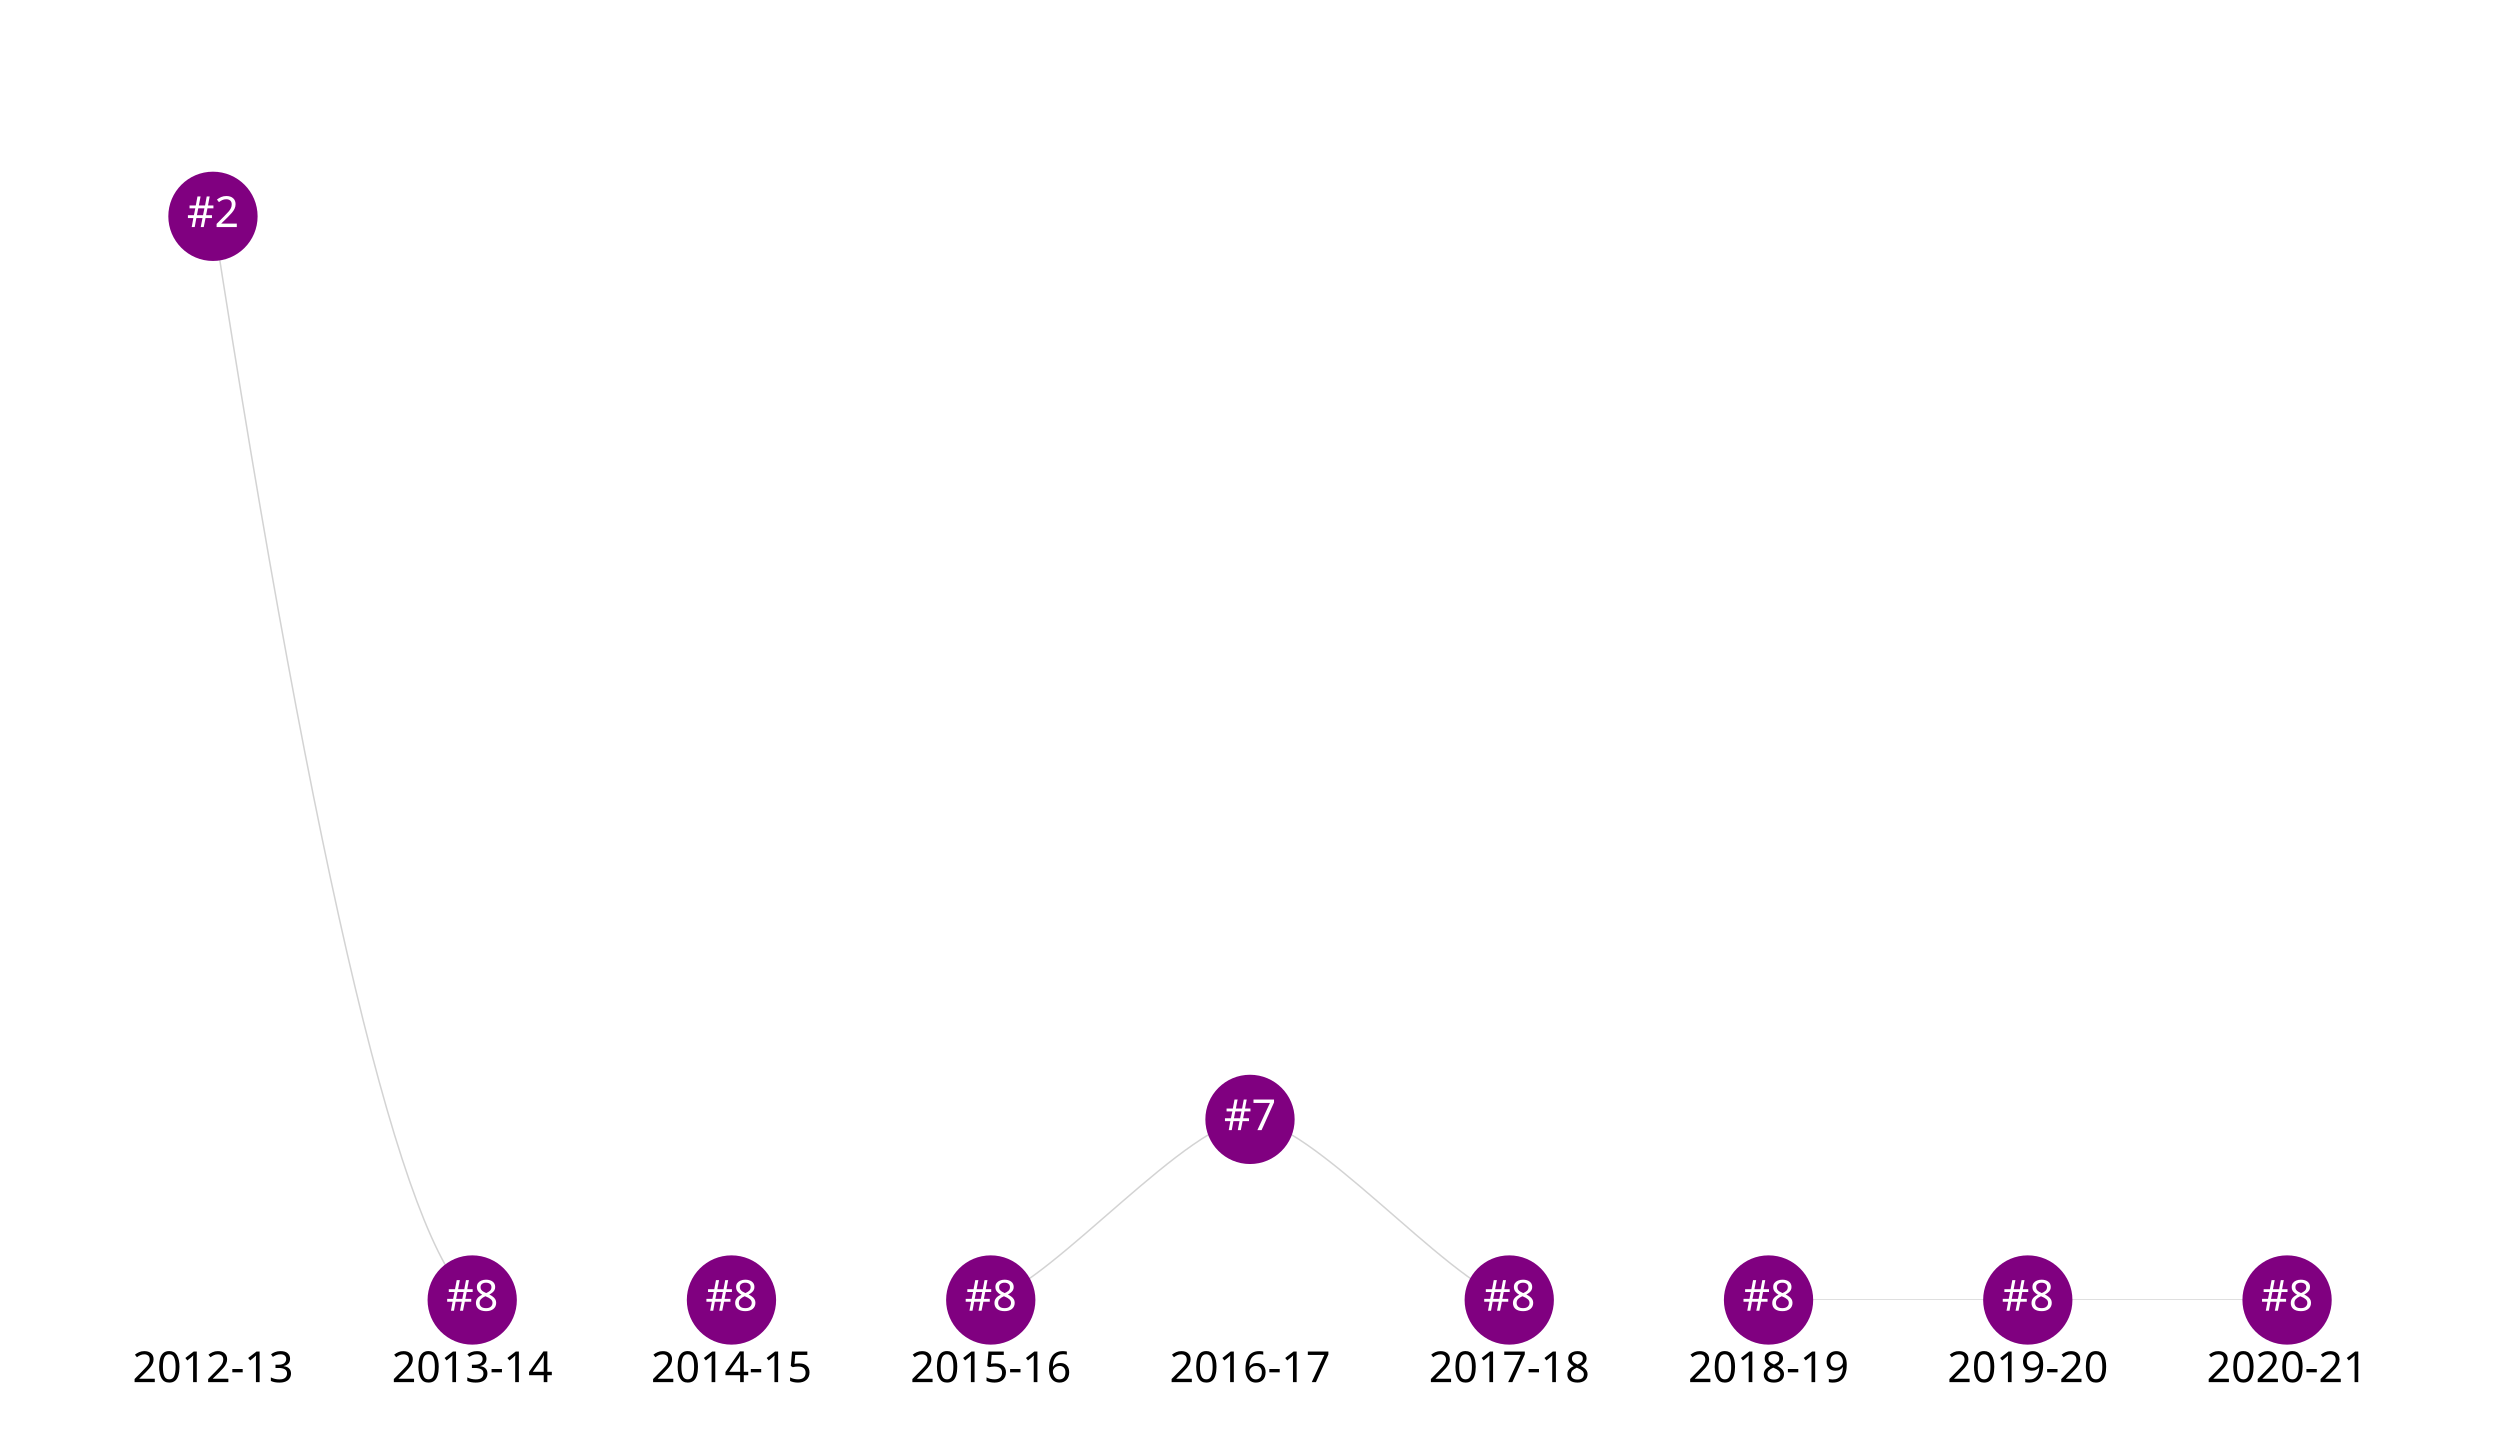
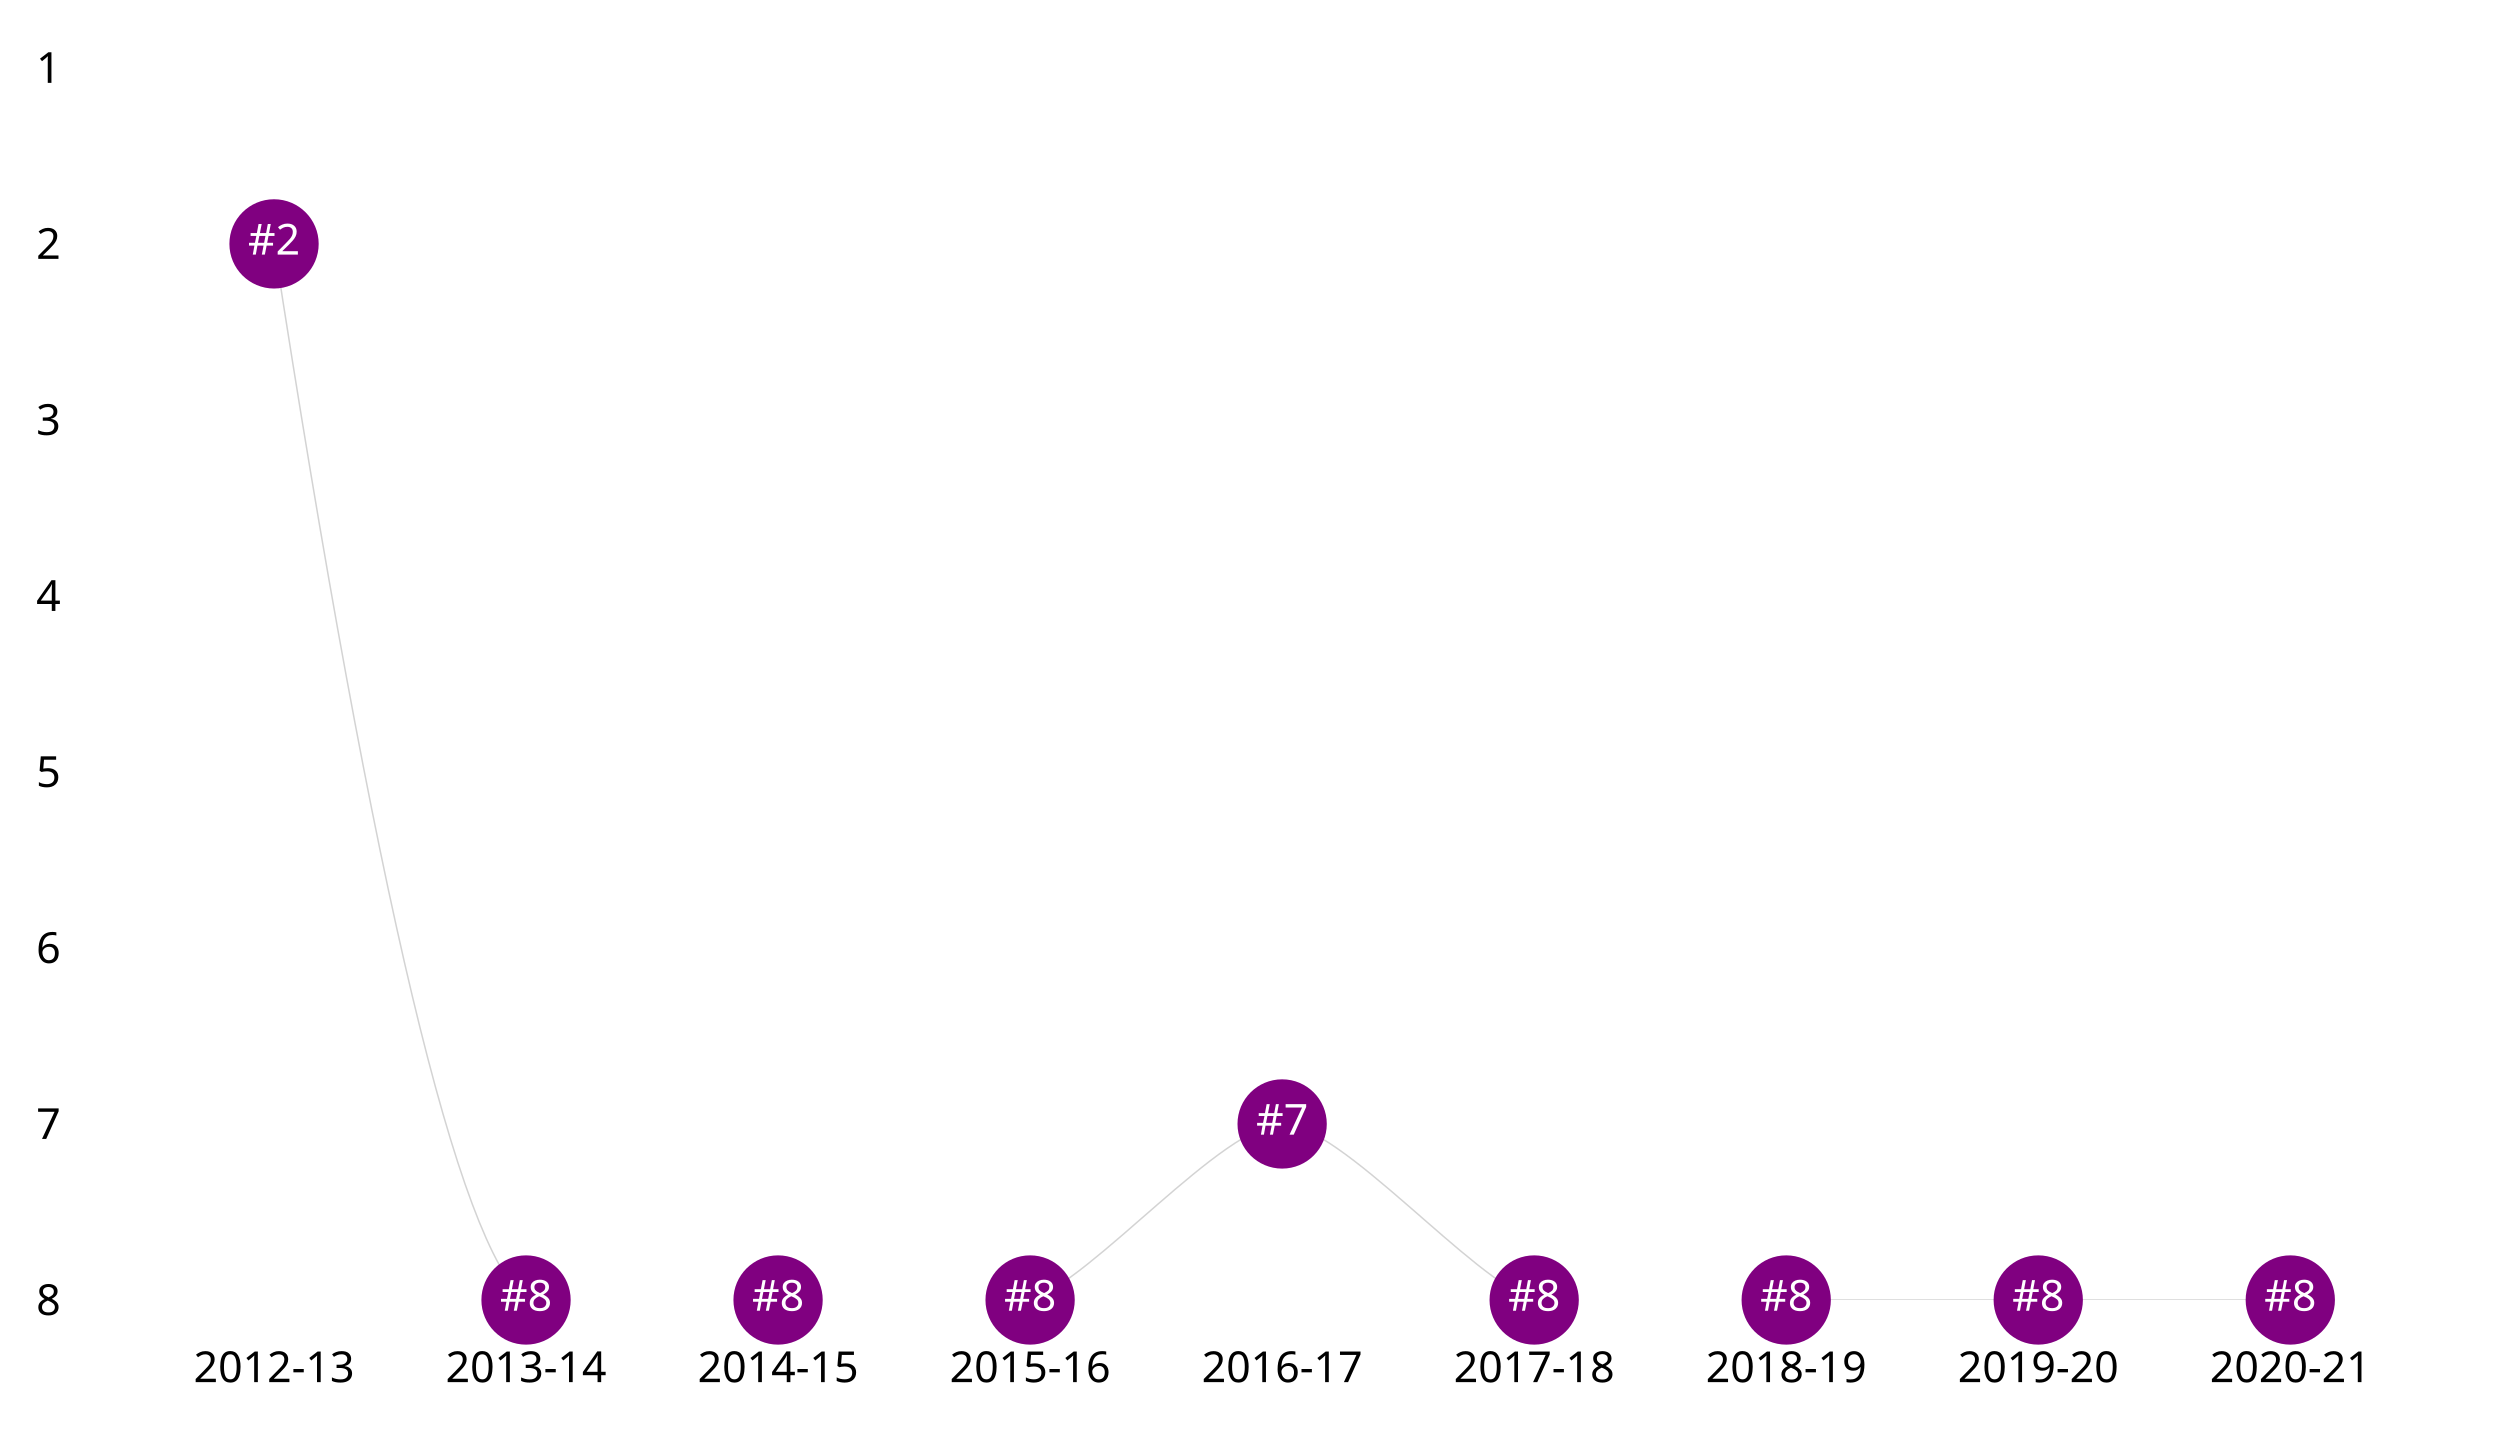
<svg xmlns="http://www.w3.org/2000/svg" class="main-svg" width="16535.433" height="9448.819" style="" viewBox="0 0 700 400">
  <rect x="0" y="0" width="700" height="400" style="fill: rgb(255, 255, 255); fill-opacity: 1;" />
-   <defs id="defs-441471">
+   <defs id="defs-41307f">
    <g class="clips">
-       <clipPath id="clip441471xyplot" class="plotclip">
-         <rect width="680" height="354" />
+       <clipPath id="clip41307fxyplot" class="plotclip">
+         <rect width="662" height="345" />
      </clipPath>
-       <clipPath class="axesclip" id="clip441471x">
-         <rect x="10" y="0" width="680" height="400" />
+       <clipPath class="axesclip" id="clip41307fx">
+         <rect x="28" y="0" width="662" height="400" />
      </clipPath>
-       <clipPath class="axesclip" id="clip441471y">
-         <rect x="0" y="10" width="700" height="354" />
+       <clipPath class="axesclip" id="clip41307fy">
+         <rect x="0" y="19" width="700" height="345" />
      </clipPath>
-       <clipPath class="axesclip" id="clip441471xy">
-         <rect x="10" y="10" width="680" height="354" />
+       <clipPath class="axesclip" id="clip41307fxy">
+         <rect x="28" y="19" width="662" height="345" />
      </clipPath>
    </g>
    <g class="gradients" />
    <g class="patterns" />
  </defs>
  <g class="bglayer">
-     <rect class="bg" x="0" y="0" width="700" height="374" style="fill: rgb(0, 0, 0); fill-opacity: 0; stroke-width: 0;" />
+     <rect class="bg" x="18" y="9" width="682" height="365" style="fill: rgb(0, 0, 0); fill-opacity: 0; stroke-width: 0;" />
  </g>
  <g class="layer-below">
    <g class="imagelayer" />
    <g class="shapelayer" />
  </g>
  <g class="cartesianlayer">
    <g class="subplot xy">
      <g class="layer-subplot">
        <g class="shapelayer" />
        <g class="imagelayer" />
      </g>
      <g class="gridlayer">
        <g class="x">
-           <path class="xgrid crisp" transform="translate(59.63,0)" d="M0,10v354" style="stroke: rgb(255, 255, 255); stroke-opacity: 1; stroke-width: 1px;" />
-           <path class="xgrid crisp" transform="translate(132.22,0)" d="M0,10v354" style="stroke: rgb(255, 255, 255); stroke-opacity: 1; stroke-width: 1px;" />
-           <path class="xgrid crisp" transform="translate(204.81,0)" d="M0,10v354" style="stroke: rgb(255, 255, 255); stroke-opacity: 1; stroke-width: 1px;" />
-           <path class="xgrid crisp" transform="translate(277.41,0)" d="M0,10v354" style="stroke: rgb(255, 255, 255); stroke-opacity: 1; stroke-width: 1px;" />
-           <path class="xgrid crisp" transform="translate(350,0)" d="M0,10v354" style="stroke: rgb(255, 255, 255); stroke-opacity: 1; stroke-width: 1px;" />
-           <path class="xgrid crisp" transform="translate(422.59,0)" d="M0,10v354" style="stroke: rgb(255, 255, 255); stroke-opacity: 1; stroke-width: 1px;" />
-           <path class="xgrid crisp" transform="translate(495.19,0)" d="M0,10v354" style="stroke: rgb(255, 255, 255); stroke-opacity: 1; stroke-width: 1px;" />
-           <path class="xgrid crisp" transform="translate(567.78,0)" d="M0,10v354" style="stroke: rgb(255, 255, 255); stroke-opacity: 1; stroke-width: 1px;" />
-           <path class="xgrid crisp" transform="translate(640.38,0)" d="M0,10v354" style="stroke: rgb(255, 255, 255); stroke-opacity: 1; stroke-width: 1px;" />
+           <path class="xgrid crisp" transform="translate(76.73,0)" d="M0,19v345" style="stroke: rgb(255, 255, 255); stroke-opacity: 1; stroke-width: 1px;" />
+           <path class="xgrid crisp" transform="translate(147.29,0)" d="M0,19v345" style="stroke: rgb(255, 255, 255); stroke-opacity: 1; stroke-width: 1px;" />
+           <path class="xgrid crisp" transform="translate(217.86,0)" d="M0,19v345" style="stroke: rgb(255, 255, 255); stroke-opacity: 1; stroke-width: 1px;" />
+           <path class="xgrid crisp" transform="translate(288.43,0)" d="M0,19v345" style="stroke: rgb(255, 255, 255); stroke-opacity: 1; stroke-width: 1px;" />
+           <path class="xgrid crisp" transform="translate(359,0)" d="M0,19v345" style="stroke: rgb(255, 255, 255); stroke-opacity: 1; stroke-width: 1px;" />
+           <path class="xgrid crisp" transform="translate(429.57,0)" d="M0,19v345" style="stroke: rgb(255, 255, 255); stroke-opacity: 1; stroke-width: 1px;" />
+           <path class="xgrid crisp" transform="translate(500.14,0)" d="M0,19v345" style="stroke: rgb(255, 255, 255); stroke-opacity: 1; stroke-width: 1px;" />
+           <path class="xgrid crisp" transform="translate(570.71,0)" d="M0,19v345" style="stroke: rgb(255, 255, 255); stroke-opacity: 1; stroke-width: 1px;" />
+           <path class="xgrid crisp" transform="translate(641.28,0)" d="M0,19v345" style="stroke: rgb(255, 255, 255); stroke-opacity: 1; stroke-width: 1px;" />
        </g>
-         <g class="y" />
+         <g class="y">
+           <path class="ygrid crisp" transform="translate(0,314.71)" d="M28,0h662" style="stroke: rgb(255, 255, 255); stroke-opacity: 1; stroke-width: 1px;" />
+           <path class="ygrid crisp" transform="translate(0,265.43)" d="M28,0h662" style="stroke: rgb(255, 255, 255); stroke-opacity: 1; stroke-width: 1px;" />
+           <path class="ygrid crisp" transform="translate(0,216.14)" d="M28,0h662" style="stroke: rgb(255, 255, 255); stroke-opacity: 1; stroke-width: 1px;" />
+           <path class="ygrid crisp" transform="translate(0,166.86)" d="M28,0h662" style="stroke: rgb(255, 255, 255); stroke-opacity: 1; stroke-width: 1px;" />
+           <path class="ygrid crisp" transform="translate(0,117.57)" d="M28,0h662" style="stroke: rgb(255, 255, 255); stroke-opacity: 1; stroke-width: 1px;" />
+           <path class="ygrid crisp" transform="translate(0,68.29)" d="M28,0h662" style="stroke: rgb(255, 255, 255); stroke-opacity: 1; stroke-width: 1px;" />
+         </g>
      </g>
      <g class="zerolinelayer" />
      <path class="xlines-below" />
      <path class="ylines-below" />
      <g class="overlines-below" />
      <g class="xaxislayer-below" />
      <g class="yaxislayer-below" />
      <g class="overaxes-below" />
-       <g class="plot" transform="translate(10,10)">
+       <g class="plot" transform="translate(28,19)">
        <g class="scatterlayer mlayer">
-           <g class="trace scatter trace7f3f04" style="stroke-miterlimit: 2; opacity: 1;">
-             <g class="fills" clip-path="url(#clip441471xyplot)" />
+           <g class="trace scatter trace9ca255" style="stroke-miterlimit: 2; opacity: 1;">
+             <g class="fills" clip-path="url(#clip41307fxyplot)" />
            <g class="errorbars" />
            <g class="lines">
-               <path class="js-line" d="M49.63,50.57Q93.02,330.96 122.22,354C136.3,365.11 177.87,354 194.81,354C211.75,354 251.23,359.08 267.41,354C285.27,348.39 323.06,303.43 340,303.43C356.94,303.43 394.73,348.39 412.59,354C428.77,359.08 468.25,354 485.19,354C502.13,354 540.84,354 557.78,354Q574.72,354 630.38,354" clip-path="url(#clip441471xyplot)" style="vector-effect: non-scaling-stroke; fill: none; stroke: rgb(211, 211, 211); stroke-opacity: 1; stroke-width: 10px; opacity: 1;" />
+               <path class="js-line" d="M48.73,49.29Q90.87,322.57 119.29,345C132.98,355.81 173.39,345 189.86,345C206.33,345 244.7,349.95 260.43,345C277.8,339.53 314.53,295.71 331,295.71C347.47,295.71 384.2,339.53 401.57,345C417.3,349.95 455.67,345 472.14,345C488.61,345 526.24,345 542.71,345Q559.18,345 613.28,345" clip-path="url(#clip41307fxyplot)" style="vector-effect: non-scaling-stroke; fill: none; stroke: rgb(211, 211, 211); stroke-opacity: 1; stroke-width: 10px; opacity: 1;" />
            </g>
            <g class="points">
-               <path class="point" transform="translate(49.63,50.57)" d="M12.5,0A12.5,12.5 0 1,1 0,-12.5A12.5,12.5 0 0,1 12.5,0Z" style="opacity: 1; stroke-width: 0px; fill: rgb(128, 0, 128); fill-opacity: 1;" />
-               <path class="point" transform="translate(122.22,354)" d="M12.5,0A12.5,12.5 0 1,1 0,-12.5A12.5,12.5 0 0,1 12.5,0Z" style="opacity: 1; stroke-width: 0px; fill: rgb(128, 0, 128); fill-opacity: 1;" />
-               <path class="point" transform="translate(194.81,354)" d="M12.5,0A12.5,12.5 0 1,1 0,-12.5A12.5,12.5 0 0,1 12.5,0Z" style="opacity: 1; stroke-width: 0px; fill: rgb(128, 0, 128); fill-opacity: 1;" />
-               <path class="point" transform="translate(267.41,354)" d="M12.5,0A12.5,12.5 0 1,1 0,-12.5A12.5,12.5 0 0,1 12.5,0Z" style="opacity: 1; stroke-width: 0px; fill: rgb(128, 0, 128); fill-opacity: 1;" />
-               <path class="point" transform="translate(340,303.43)" d="M12.5,0A12.5,12.5 0 1,1 0,-12.5A12.5,12.5 0 0,1 12.5,0Z" style="opacity: 1; stroke-width: 0px; fill: rgb(128, 0, 128); fill-opacity: 1;" />
-               <path class="point" transform="translate(412.59,354)" d="M12.5,0A12.5,12.5 0 1,1 0,-12.5A12.5,12.5 0 0,1 12.5,0Z" style="opacity: 1; stroke-width: 0px; fill: rgb(128, 0, 128); fill-opacity: 1;" />
-               <path class="point" transform="translate(485.19,354)" d="M12.5,0A12.5,12.5 0 1,1 0,-12.5A12.5,12.5 0 0,1 12.5,0Z" style="opacity: 1; stroke-width: 0px; fill: rgb(128, 0, 128); fill-opacity: 1;" />
-               <path class="point" transform="translate(557.78,354)" d="M12.5,0A12.5,12.5 0 1,1 0,-12.5A12.5,12.5 0 0,1 12.5,0Z" style="opacity: 1; stroke-width: 0px; fill: rgb(128, 0, 128); fill-opacity: 1;" />
-               <path class="point" transform="translate(630.38,354)" d="M12.5,0A12.5,12.5 0 1,1 0,-12.5A12.5,12.5 0 0,1 12.5,0Z" style="opacity: 1; stroke-width: 0px; fill: rgb(128, 0, 128); fill-opacity: 1;" />
+               <path class="point" transform="translate(48.73,49.29)" d="M12.5,0A12.5,12.5 0 1,1 0,-12.5A12.5,12.5 0 0,1 12.5,0Z" style="opacity: 1; stroke-width: 0px; fill: rgb(128, 0, 128); fill-opacity: 1;" />
+               <path class="point" transform="translate(119.29,345)" d="M12.5,0A12.5,12.5 0 1,1 0,-12.5A12.5,12.5 0 0,1 12.5,0Z" style="opacity: 1; stroke-width: 0px; fill: rgb(128, 0, 128); fill-opacity: 1;" />
+               <path class="point" transform="translate(189.86,345)" d="M12.5,0A12.5,12.5 0 1,1 0,-12.5A12.5,12.5 0 0,1 12.5,0Z" style="opacity: 1; stroke-width: 0px; fill: rgb(128, 0, 128); fill-opacity: 1;" />
+               <path class="point" transform="translate(260.43,345)" d="M12.5,0A12.5,12.5 0 1,1 0,-12.5A12.5,12.5 0 0,1 12.5,0Z" style="opacity: 1; stroke-width: 0px; fill: rgb(128, 0, 128); fill-opacity: 1;" />
+               <path class="point" transform="translate(331,295.71)" d="M12.5,0A12.5,12.5 0 1,1 0,-12.5A12.5,12.5 0 0,1 12.5,0Z" style="opacity: 1; stroke-width: 0px; fill: rgb(128, 0, 128); fill-opacity: 1;" />
+               <path class="point" transform="translate(401.57,345)" d="M12.5,0A12.5,12.5 0 1,1 0,-12.5A12.5,12.5 0 0,1 12.5,0Z" style="opacity: 1; stroke-width: 0px; fill: rgb(128, 0, 128); fill-opacity: 1;" />
+               <path class="point" transform="translate(472.14,345)" d="M12.5,0A12.5,12.5 0 1,1 0,-12.5A12.5,12.5 0 0,1 12.5,0Z" style="opacity: 1; stroke-width: 0px; fill: rgb(128, 0, 128); fill-opacity: 1;" />
+               <path class="point" transform="translate(542.71,345)" d="M12.5,0A12.5,12.5 0 1,1 0,-12.5A12.5,12.5 0 0,1 12.5,0Z" style="opacity: 1; stroke-width: 0px; fill: rgb(128, 0, 128); fill-opacity: 1;" />
+               <path class="point" transform="translate(613.28,345)" d="M12.5,0A12.5,12.5 0 1,1 0,-12.5A12.5,12.5 0 0,1 12.5,0Z" style="opacity: 1; stroke-width: 0px; fill: rgb(128, 0, 128); fill-opacity: 1;" />
            </g>
            <g class="text">
              <g class="textpoint" transform="translate(0,3)">
-                 <text x="49.63" y="50.57" text-anchor="middle" style="font-family: 'Segoe UI Semibold'; font-size: 12px; fill: rgb(255, 255, 255); fill-opacity: 1; white-space: pre;">#2</text>
+                 <text x="48.73" y="49.29" text-anchor="middle" style="font-family: 'Segoe UI Semibold'; font-size: 12px; fill: rgb(255, 255, 255); fill-opacity: 1; white-space: pre;">#2</text>
              </g>
              <g class="textpoint" transform="translate(0,3)">
-                 <text x="122.22" y="354" text-anchor="middle" style="font-family: 'Segoe UI Semibold'; font-size: 12px; fill: rgb(255, 255, 255); fill-opacity: 1; white-space: pre;">#8</text>
+                 <text x="119.29" y="345" text-anchor="middle" style="font-family: 'Segoe UI Semibold'; font-size: 12px; fill: rgb(255, 255, 255); fill-opacity: 1; white-space: pre;">#8</text>
              </g>
              <g class="textpoint" transform="translate(0,3)">
-                 <text x="194.81" y="354" text-anchor="middle" style="font-family: 'Segoe UI Semibold'; font-size: 12px; fill: rgb(255, 255, 255); fill-opacity: 1; white-space: pre;">#8</text>
+                 <text x="189.86" y="345" text-anchor="middle" style="font-family: 'Segoe UI Semibold'; font-size: 12px; fill: rgb(255, 255, 255); fill-opacity: 1; white-space: pre;">#8</text>
              </g>
              <g class="textpoint" transform="translate(0,3)">
-                 <text x="267.41" y="354" text-anchor="middle" style="font-family: 'Segoe UI Semibold'; font-size: 12px; fill: rgb(255, 255, 255); fill-opacity: 1; white-space: pre;">#8</text>
+                 <text x="260.43" y="345" text-anchor="middle" style="font-family: 'Segoe UI Semibold'; font-size: 12px; fill: rgb(255, 255, 255); fill-opacity: 1; white-space: pre;">#8</text>
              </g>
              <g class="textpoint" transform="translate(0,3)">
-                 <text x="340" y="303.43" text-anchor="middle" style="font-family: 'Segoe UI Semibold'; font-size: 12px; fill: rgb(255, 255, 255); fill-opacity: 1; white-space: pre;">#7</text>
+                 <text x="331" y="295.71" text-anchor="middle" style="font-family: 'Segoe UI Semibold'; font-size: 12px; fill: rgb(255, 255, 255); fill-opacity: 1; white-space: pre;">#7</text>
              </g>
              <g class="textpoint" transform="translate(0,3)">
-                 <text x="412.59" y="354" text-anchor="middle" style="font-family: 'Segoe UI Semibold'; font-size: 12px; fill: rgb(255, 255, 255); fill-opacity: 1; white-space: pre;">#8</text>
+                 <text x="401.57" y="345" text-anchor="middle" style="font-family: 'Segoe UI Semibold'; font-size: 12px; fill: rgb(255, 255, 255); fill-opacity: 1; white-space: pre;">#8</text>
              </g>
              <g class="textpoint" transform="translate(0,3)">
-                 <text x="485.19" y="354" text-anchor="middle" style="font-family: 'Segoe UI Semibold'; font-size: 12px; fill: rgb(255, 255, 255); fill-opacity: 1; white-space: pre;">#8</text>
+                 <text x="472.14" y="345" text-anchor="middle" style="font-family: 'Segoe UI Semibold'; font-size: 12px; fill: rgb(255, 255, 255); fill-opacity: 1; white-space: pre;">#8</text>
              </g>
              <g class="textpoint" transform="translate(0,3)">
-                 <text x="557.78" y="354" text-anchor="middle" style="font-family: 'Segoe UI Semibold'; font-size: 12px; fill: rgb(255, 255, 255); fill-opacity: 1; white-space: pre;">#8</text>
+                 <text x="542.71" y="345" text-anchor="middle" style="font-family: 'Segoe UI Semibold'; font-size: 12px; fill: rgb(255, 255, 255); fill-opacity: 1; white-space: pre;">#8</text>
              </g>
              <g class="textpoint" transform="translate(0,3)">
-                 <text x="630.38" y="354" text-anchor="middle" style="font-family: 'Segoe UI Semibold'; font-size: 12px; fill: rgb(255, 255, 255); fill-opacity: 1; white-space: pre;">#8</text>
+                 <text x="613.28" y="345" text-anchor="middle" style="font-family: 'Segoe UI Semibold'; font-size: 12px; fill: rgb(255, 255, 255); fill-opacity: 1; white-space: pre;">#8</text>
              </g>
            </g>
          </g>
        </g>
      </g>
      <g class="overplot" />
      <path class="xlines-above crisp" d="M0,0" style="fill: none;" />
      <path class="ylines-above crisp" d="M0,0" style="fill: none;" />
      <g class="overlines-above" />
      <g class="xaxislayer-above">
        <g class="xtick">
-           <text text-anchor="middle" x="0" y="387" transform="translate(59.63,0)" style="font-family: 'Segoe UI Semibold'; font-size: 12px; fill: rgb(0, 0, 0); fill-opacity: 1; white-space: pre; opacity: 1;">2012-13</text>
+           <text text-anchor="middle" x="0" y="387" transform="translate(76.73,0)" style="font-family: 'Segoe UI Semibold'; font-size: 12px; fill: rgb(0, 0, 0); fill-opacity: 1; white-space: pre; opacity: 1;">2012-13</text>
        </g>
        <g class="xtick">
-           <text text-anchor="middle" x="0" y="387" transform="translate(132.22,0)" style="font-family: 'Segoe UI Semibold'; font-size: 12px; fill: rgb(0, 0, 0); fill-opacity: 1; white-space: pre; opacity: 1;">2013-14</text>
+           <text text-anchor="middle" x="0" y="387" transform="translate(147.29,0)" style="font-family: 'Segoe UI Semibold'; font-size: 12px; fill: rgb(0, 0, 0); fill-opacity: 1; white-space: pre; opacity: 1;">2013-14</text>
        </g>
        <g class="xtick">
-           <text text-anchor="middle" x="0" y="387" transform="translate(204.81,0)" style="font-family: 'Segoe UI Semibold'; font-size: 12px; fill: rgb(0, 0, 0); fill-opacity: 1; white-space: pre; opacity: 1;">2014-15</text>
+           <text text-anchor="middle" x="0" y="387" transform="translate(217.86,0)" style="font-family: 'Segoe UI Semibold'; font-size: 12px; fill: rgb(0, 0, 0); fill-opacity: 1; white-space: pre; opacity: 1;">2014-15</text>
        </g>
        <g class="xtick">
-           <text text-anchor="middle" x="0" y="387" transform="translate(277.41,0)" style="font-family: 'Segoe UI Semibold'; font-size: 12px; fill: rgb(0, 0, 0); fill-opacity: 1; white-space: pre; opacity: 1;">2015-16</text>
+           <text text-anchor="middle" x="0" y="387" transform="translate(288.43,0)" style="font-family: 'Segoe UI Semibold'; font-size: 12px; fill: rgb(0, 0, 0); fill-opacity: 1; white-space: pre; opacity: 1;">2015-16</text>
        </g>
        <g class="xtick">
-           <text text-anchor="middle" x="0" y="387" transform="translate(350,0)" style="font-family: 'Segoe UI Semibold'; font-size: 12px; fill: rgb(0, 0, 0); fill-opacity: 1; white-space: pre; opacity: 1;">2016-17</text>
+           <text text-anchor="middle" x="0" y="387" transform="translate(359,0)" style="font-family: 'Segoe UI Semibold'; font-size: 12px; fill: rgb(0, 0, 0); fill-opacity: 1; white-space: pre; opacity: 1;">2016-17</text>
        </g>
        <g class="xtick">
-           <text text-anchor="middle" x="0" y="387" transform="translate(422.59,0)" style="font-family: 'Segoe UI Semibold'; font-size: 12px; fill: rgb(0, 0, 0); fill-opacity: 1; white-space: pre; opacity: 1;">2017-18</text>
+           <text text-anchor="middle" x="0" y="387" transform="translate(429.57,0)" style="font-family: 'Segoe UI Semibold'; font-size: 12px; fill: rgb(0, 0, 0); fill-opacity: 1; white-space: pre; opacity: 1;">2017-18</text>
        </g>
        <g class="xtick">
-           <text text-anchor="middle" x="0" y="387" transform="translate(495.19,0)" style="font-family: 'Segoe UI Semibold'; font-size: 12px; fill: rgb(0, 0, 0); fill-opacity: 1; white-space: pre; opacity: 1;">2018-19</text>
+           <text text-anchor="middle" x="0" y="387" transform="translate(500.14,0)" style="font-family: 'Segoe UI Semibold'; font-size: 12px; fill: rgb(0, 0, 0); fill-opacity: 1; white-space: pre; opacity: 1;">2018-19</text>
        </g>
        <g class="xtick">
-           <text text-anchor="middle" x="0" y="387" transform="translate(567.78,0)" style="font-family: 'Segoe UI Semibold'; font-size: 12px; fill: rgb(0, 0, 0); fill-opacity: 1; white-space: pre; opacity: 1;">2019-20</text>
+           <text text-anchor="middle" x="0" y="387" transform="translate(570.71,0)" style="font-family: 'Segoe UI Semibold'; font-size: 12px; fill: rgb(0, 0, 0); fill-opacity: 1; white-space: pre; opacity: 1;">2019-20</text>
        </g>
        <g class="xtick">
-           <text text-anchor="middle" x="0" y="387" transform="translate(640.38,0)" style="font-family: 'Segoe UI Semibold'; font-size: 12px; fill: rgb(0, 0, 0); fill-opacity: 1; white-space: pre; opacity: 1;">2020-21</text>
+           <text text-anchor="middle" x="0" y="387" transform="translate(641.28,0)" style="font-family: 'Segoe UI Semibold'; font-size: 12px; fill: rgb(0, 0, 0); fill-opacity: 1; white-space: pre; opacity: 1;">2020-21</text>
        </g>
      </g>
-       <g class="yaxislayer-above" />
+       <g class="yaxislayer-above">
+         <g class="ytick">
+           <text text-anchor="end" x="17" y="4.2" transform="translate(0,364)" style="font-family: 'Segoe UI Semibold'; font-size: 12px; fill: rgb(0, 0, 0); fill-opacity: 1; white-space: pre; opacity: 1;">8</text>
+         </g>
+         <g class="ytick">
+           <text text-anchor="end" x="17" y="4.2" style="font-family: 'Segoe UI Semibold'; font-size: 12px; fill: rgb(0, 0, 0); fill-opacity: 1; white-space: pre; opacity: 1;" transform="translate(0,314.71)">7</text>
+         </g>
+         <g class="ytick">
+           <text text-anchor="end" x="17" y="4.2" style="font-family: 'Segoe UI Semibold'; font-size: 12px; fill: rgb(0, 0, 0); fill-opacity: 1; white-space: pre; opacity: 1;" transform="translate(0,265.43)">6</text>
+         </g>
+         <g class="ytick">
+           <text text-anchor="end" x="17" y="4.2" style="font-family: 'Segoe UI Semibold'; font-size: 12px; fill: rgb(0, 0, 0); fill-opacity: 1; white-space: pre; opacity: 1;" transform="translate(0,216.14)">5</text>
+         </g>
+         <g class="ytick">
+           <text text-anchor="end" x="17" y="4.2" style="font-family: 'Segoe UI Semibold'; font-size: 12px; fill: rgb(0, 0, 0); fill-opacity: 1; white-space: pre; opacity: 1;" transform="translate(0,166.86)">4</text>
+         </g>
+         <g class="ytick">
+           <text text-anchor="end" x="17" y="4.2" style="font-family: 'Segoe UI Semibold'; font-size: 12px; fill: rgb(0, 0, 0); fill-opacity: 1; white-space: pre; opacity: 1;" transform="translate(0,117.57)">3</text>
+         </g>
+         <g class="ytick">
+           <text text-anchor="end" x="17" y="4.2" style="font-family: 'Segoe UI Semibold'; font-size: 12px; fill: rgb(0, 0, 0); fill-opacity: 1; white-space: pre; opacity: 1;" transform="translate(0,68.29)">2</text>
+         </g>
+         <g class="ytick">
+           <text text-anchor="end" x="17" y="4.2" style="font-family: 'Segoe UI Semibold'; font-size: 12px; fill: rgb(0, 0, 0); fill-opacity: 1; white-space: pre; opacity: 1;" transform="translate(0,19)">1</text>
+         </g>
+       </g>
      <g class="overaxes-above" />
    </g>
  </g>
  <g class="polarlayer" />
  <g class="smithlayer" />
  <g class="ternarylayer" />
  <g class="geolayer" />
  <g class="funnelarealayer" />
  <g class="pielayer" />
  <g class="iciclelayer" />
  <g class="treemaplayer" />
  <g class="sunburstlayer" />
  <g class="glimages" />
-   <defs id="topdefs-441471">
+   <defs id="topdefs-41307f">
    <g class="clips" />
  </defs>
  <g class="layer-above">
    <g class="imagelayer" />
    <g class="shapelayer" />
  </g>
  <g class="infolayer">
    <g class="g-gtitle" />
    <g class="g-xtitle" />
+     <g class="g-ytitle" />
  </g>
</svg>
